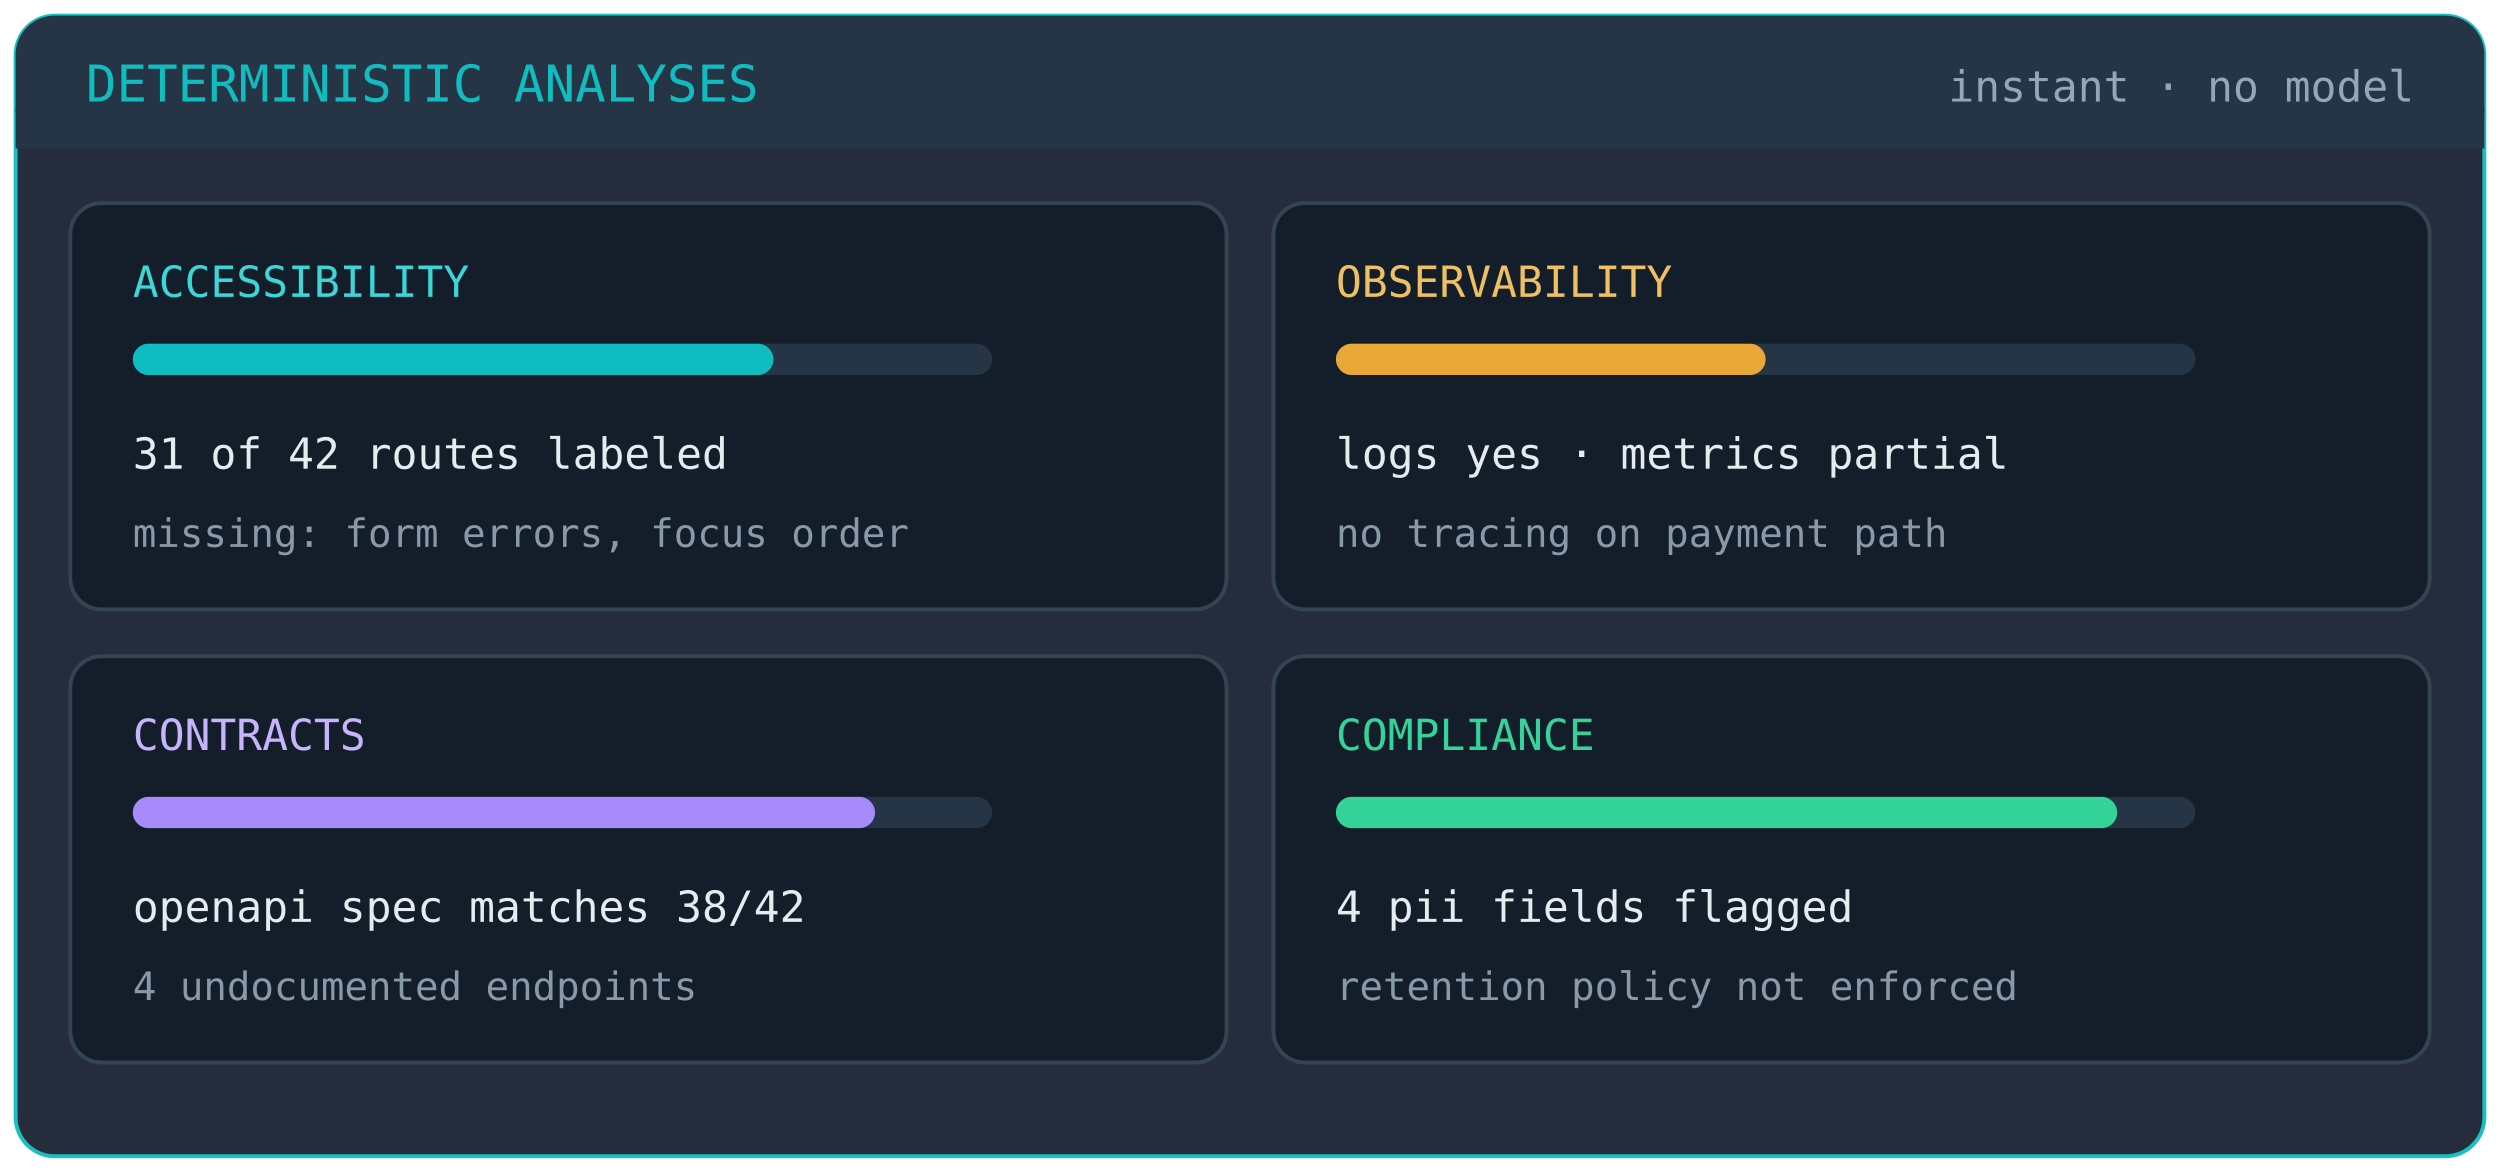
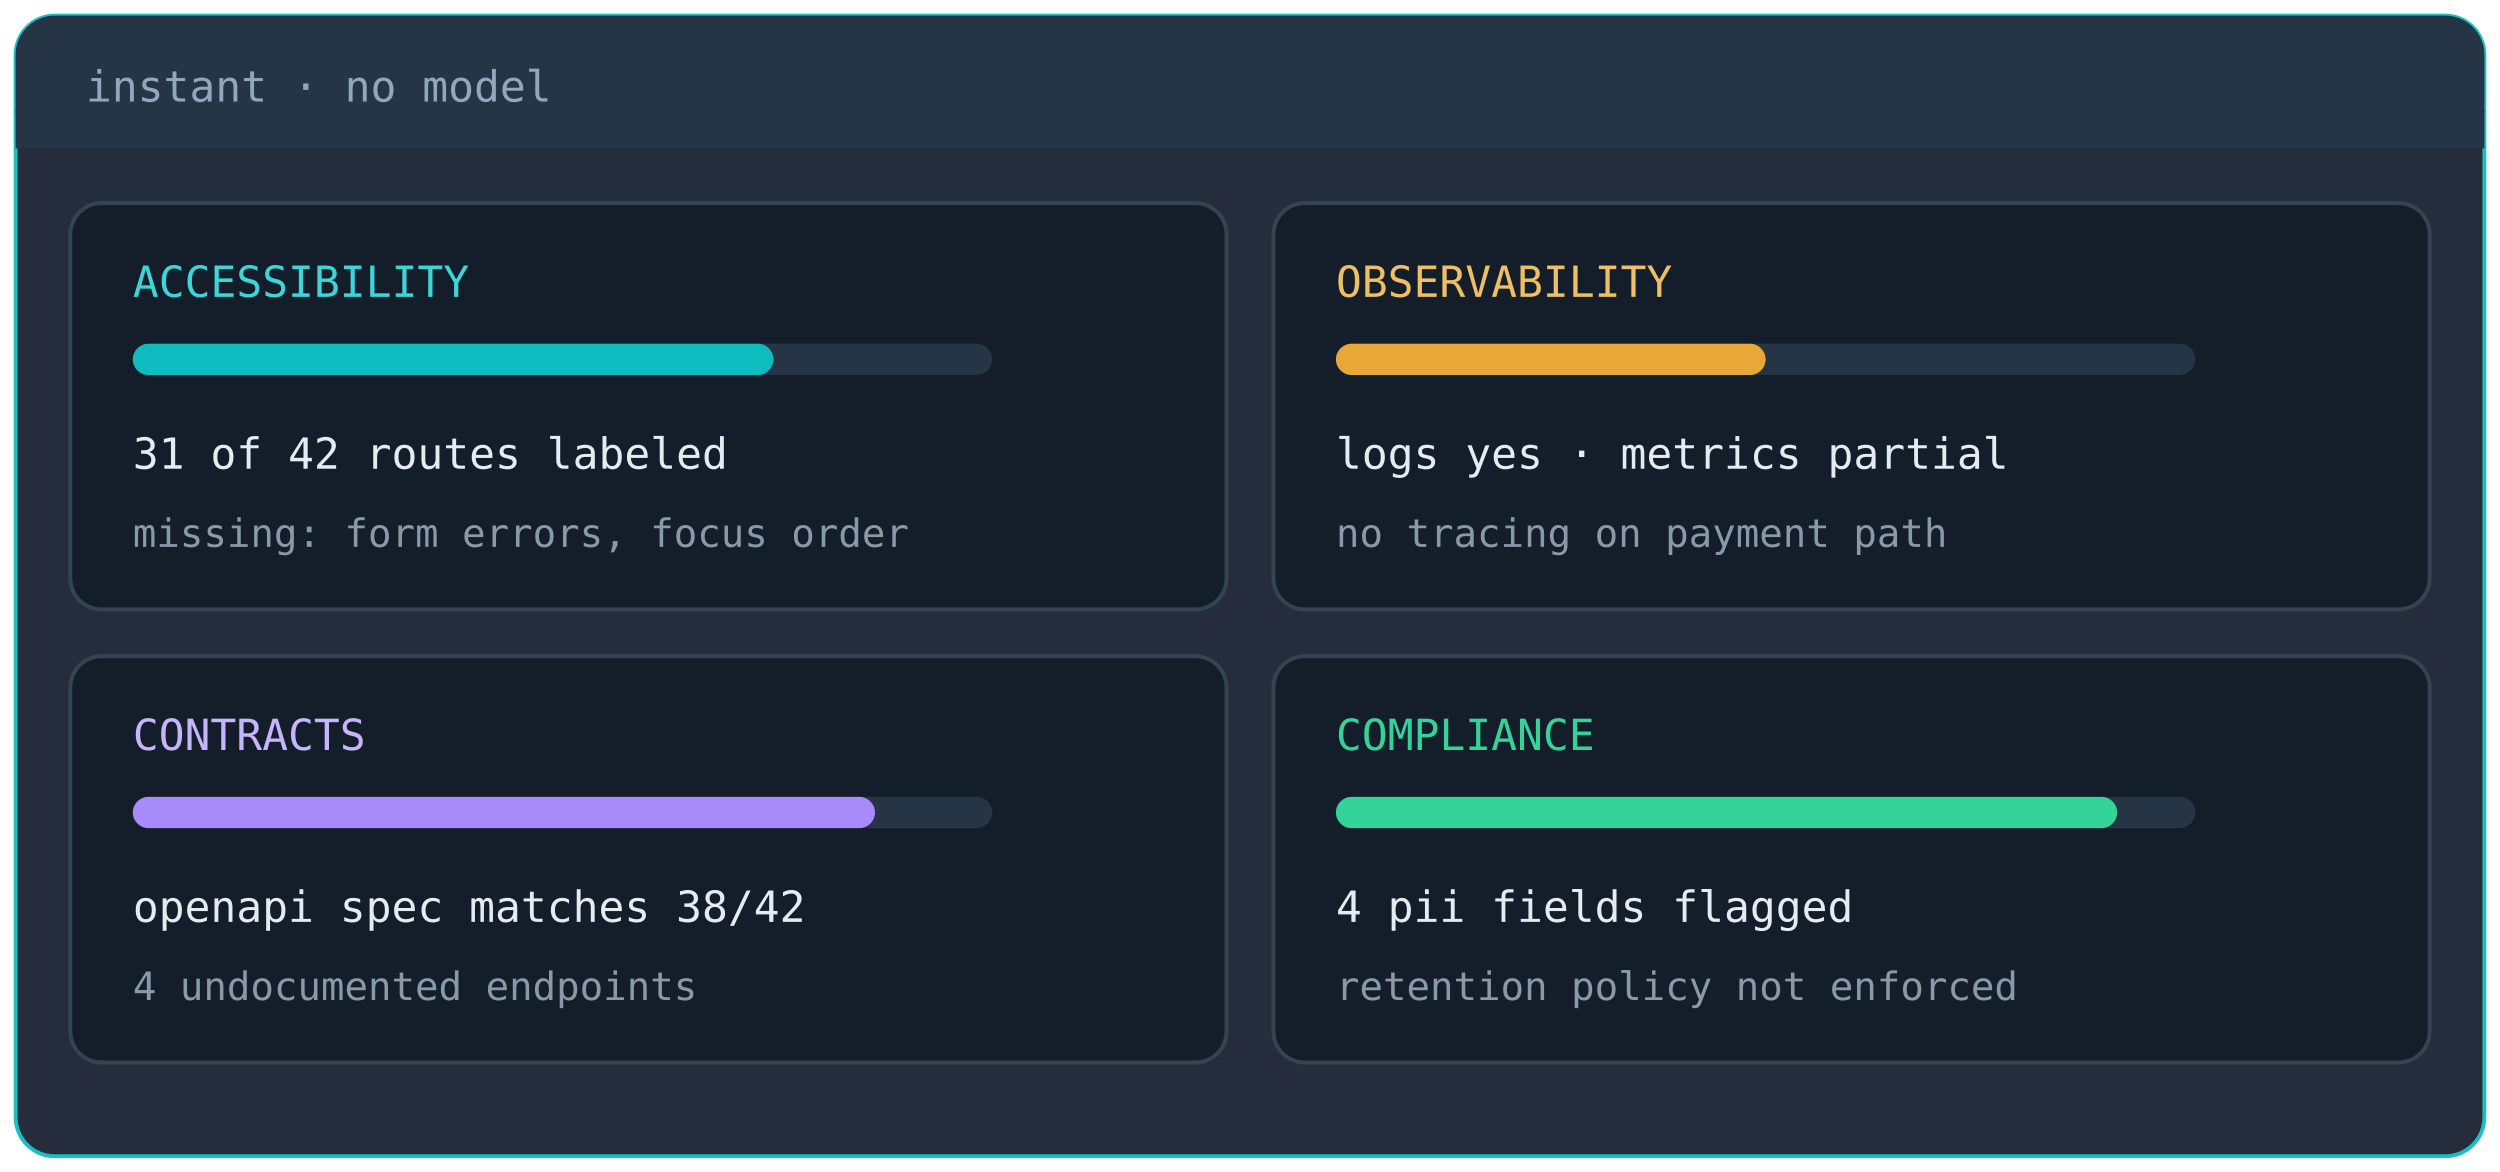
<svg xmlns="http://www.w3.org/2000/svg" viewBox="0 0 640 300" fill="none">
  <rect x="4" y="4" width="632" height="292" rx="10" fill="#1a2332" stroke="#0fbcbf" stroke-width="1" opacity="0.95" />
  <rect x="4" y="4" width="632" height="34" rx="10" fill="#253545" />
  <rect x="4" y="28" width="632" height="10" fill="#253545" />
-   <text x="22" y="26" fill="#0fbcbf" font-family="monospace" font-size="13">DETERMINISTIC ANALYSES</text>
-   <text x="618" y="26" text-anchor="end" fill="#94a7ba" font-family="monospace" font-size="11">instant · no model</text>
+   <text x="22" y="26" fill="#94a7ba" font-family="monospace" font-size="11">instant · no model</text>
  <rect x="18" y="52" width="296" height="104" rx="8" fill="#141e2a" stroke="#334455" />
  <text x="34" y="76" fill="#3cd6d9" font-family="monospace" font-size="11">ACCESSIBILITY</text>
  <rect x="34" y="88" width="220" height="8" rx="4" fill="#253545" />
  <rect x="34" y="88" width="164" height="8" rx="4" fill="#0fbcbf" />
  <text x="34" y="120" fill="#e4ecf0" font-family="monospace" font-size="11">31 of 42 routes labeled</text>
  <text x="34" y="140" fill="#8899aa" font-family="monospace" font-size="10">missing: form errors, focus order</text>
  <rect x="326" y="52" width="296" height="104" rx="8" fill="#141e2a" stroke="#334455" />
  <text x="342" y="76" fill="#efbf63" font-family="monospace" font-size="11">OBSERVABILITY</text>
  <rect x="342" y="88" width="220" height="8" rx="4" fill="#253545" />
  <rect x="342" y="88" width="110" height="8" rx="4" fill="#e8a838" />
  <text x="342" y="120" fill="#e4ecf0" font-family="monospace" font-size="11">logs yes · metrics partial</text>
  <text x="342" y="140" fill="#8899aa" font-family="monospace" font-size="10">no tracing on payment path</text>
  <rect x="18" y="168" width="296" height="104" rx="8" fill="#141e2a" stroke="#334455" />
  <text x="34" y="192" fill="#c6b5fc" font-family="monospace" font-size="11">CONTRACTS</text>
  <rect x="34" y="204" width="220" height="8" rx="4" fill="#253545" />
  <rect x="34" y="204" width="190" height="8" rx="4" fill="#a78bfa" />
  <text x="34" y="236" fill="#e4ecf0" font-family="monospace" font-size="11">openapi spec matches 38/42</text>
  <text x="34" y="256" fill="#8899aa" font-family="monospace" font-size="10">4 undocumented endpoints</text>
  <rect x="326" y="168" width="296" height="104" rx="8" fill="#141e2a" stroke="#334455" />
  <text x="342" y="192" fill="#34d399" font-family="monospace" font-size="11">COMPLIANCE</text>
  <rect x="342" y="204" width="220" height="8" rx="4" fill="#253545" />
  <rect x="342" y="204" width="200" height="8" rx="4" fill="#34d399" />
  <text x="342" y="236" fill="#e4ecf0" font-family="monospace" font-size="11">4 pii fields flagged</text>
  <text x="342" y="256" fill="#8899aa" font-family="monospace" font-size="10">retention policy not enforced</text>
</svg>
